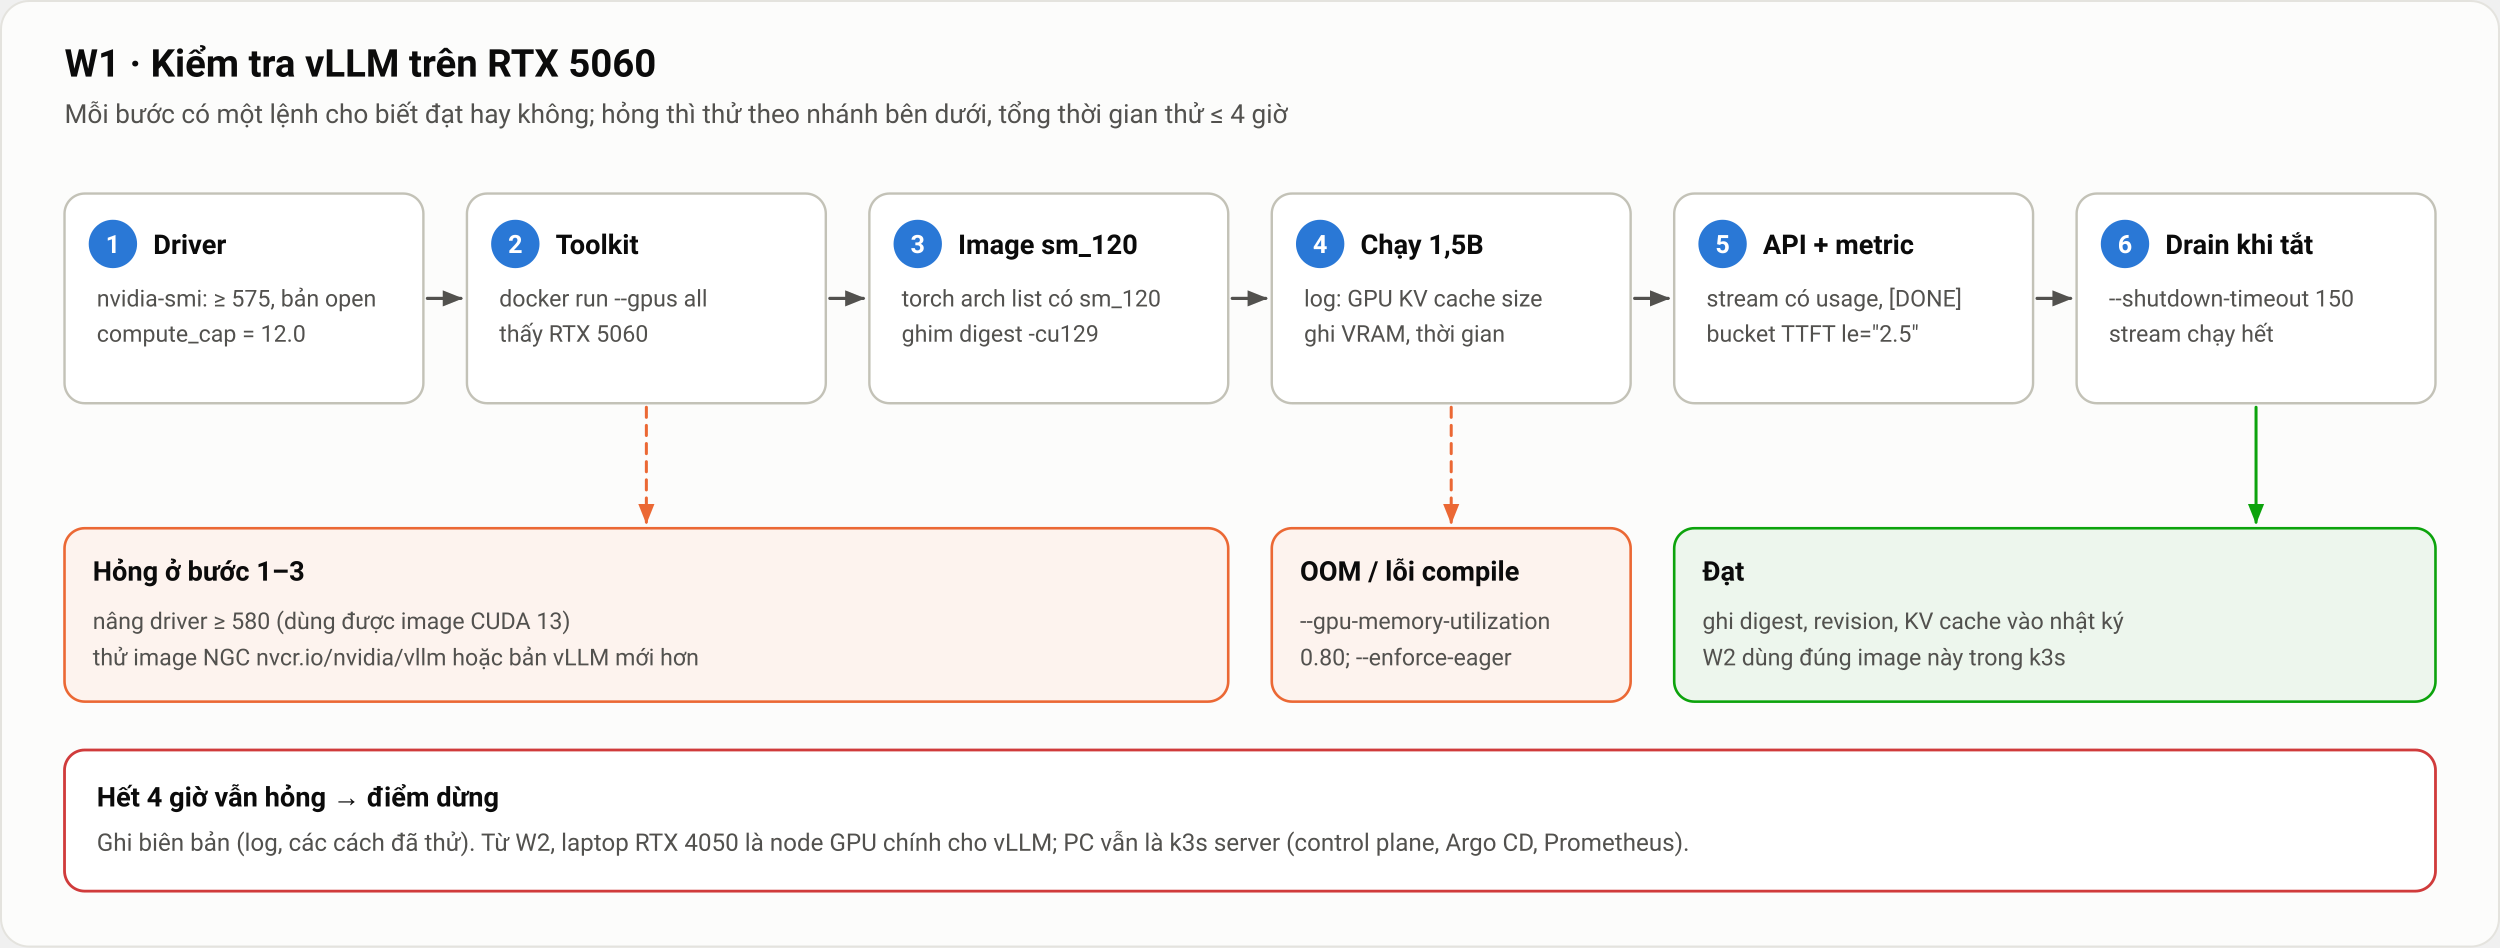
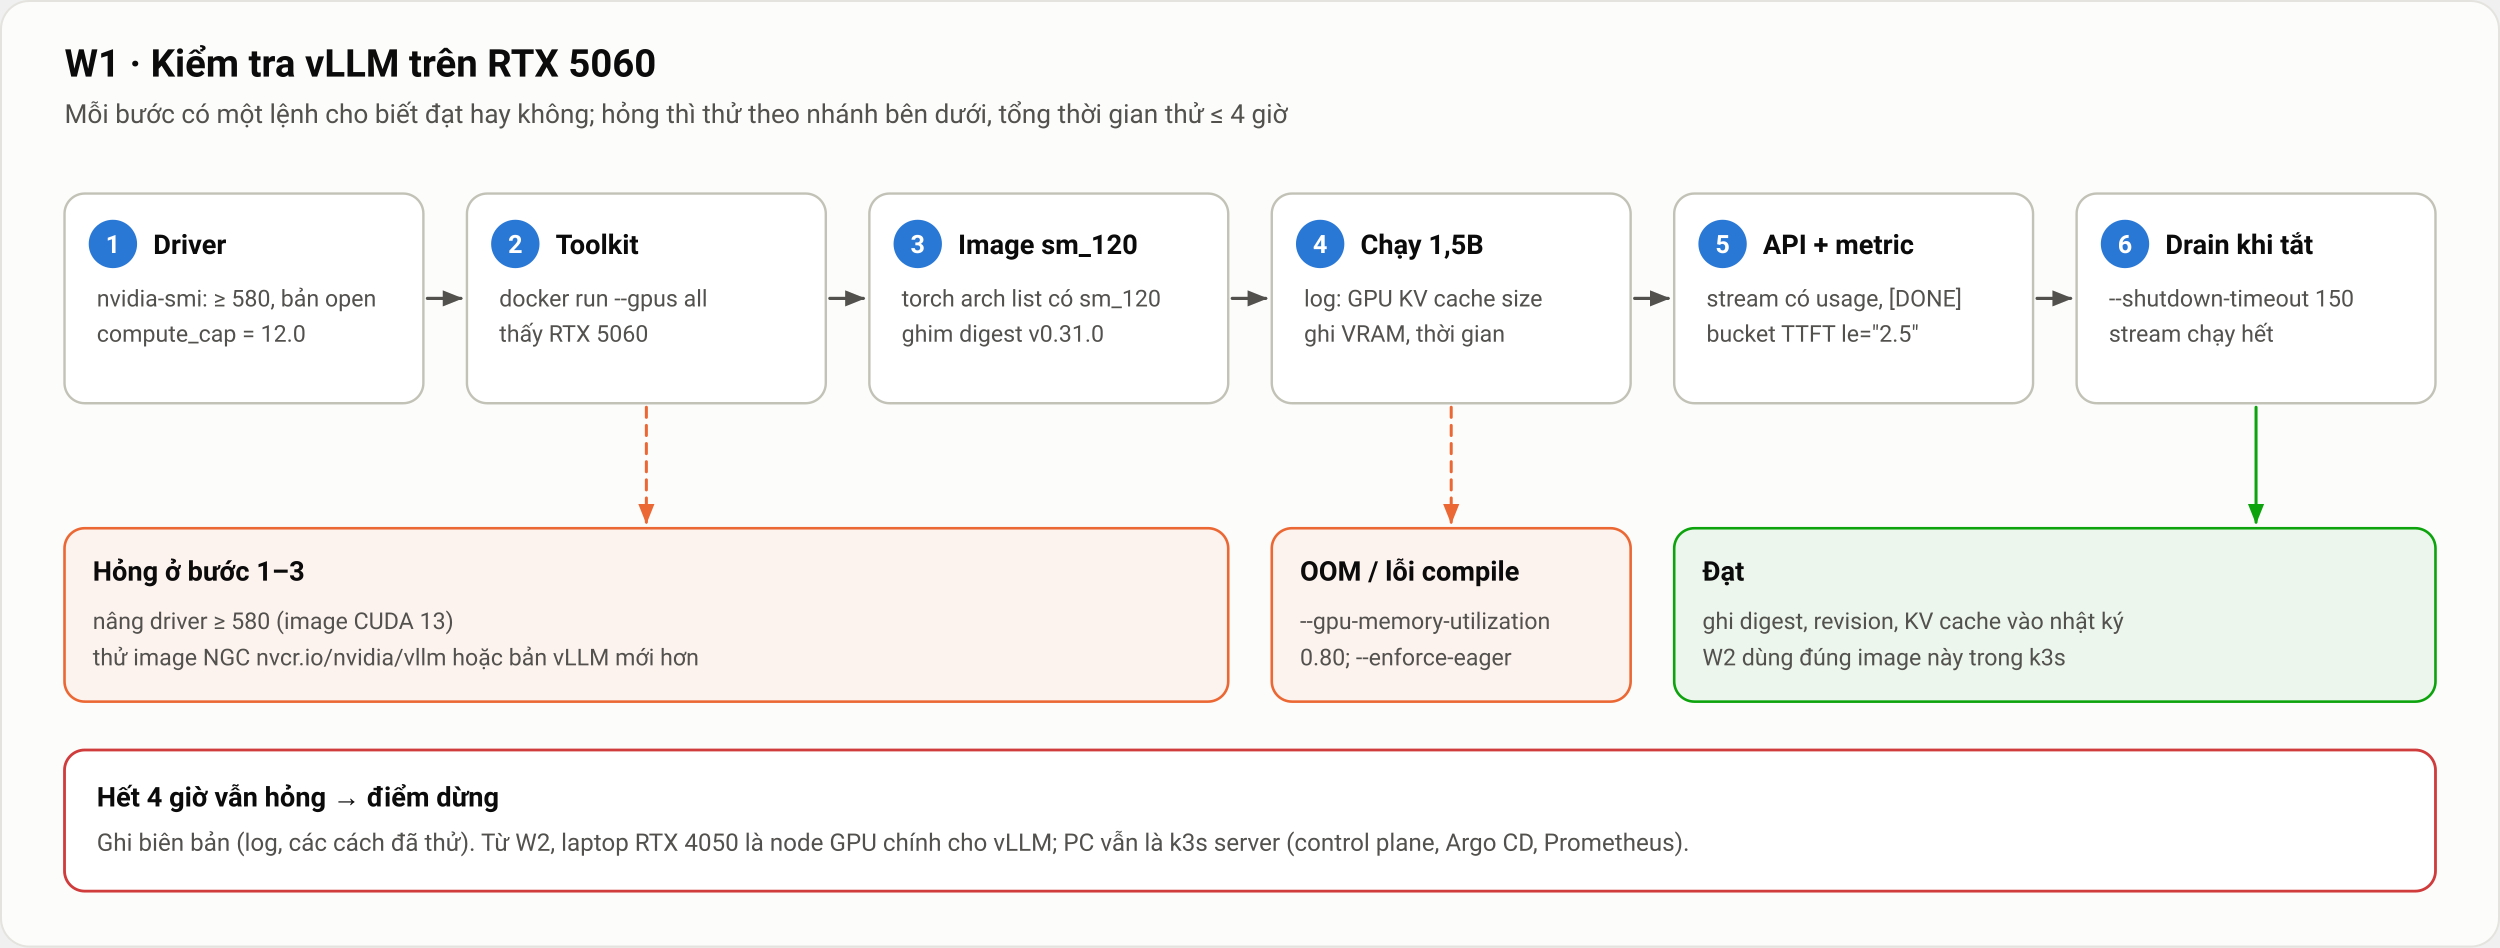
<svg xmlns="http://www.w3.org/2000/svg" width="1240" height="470" viewBox="0 0 1240 470" role="img" aria-label="Sáu bước kiểm tra vLLM trên RTX 5060 trong W1, mỗi bước có lệnh kiểm tra đạt hay không; nhánh xử lý khi hỏng và điểm dừng sau 4 giờ" font-family="system-ui, -apple-system, 'Segoe UI', Roboto, 'Helvetica Neue', Arial, sans-serif">
  <defs>
    <marker id="a52514e" viewBox="0 0 10 10" refX="9" refY="5" markerUnits="userSpaceOnUse" markerWidth="10" markerHeight="10" orient="auto-start-reverse">
      <path d="M0,1 L10,5 L0,9 z" fill="#52514e" />
    </marker>
    <marker id="aeb6834" viewBox="0 0 10 10" refX="9" refY="5" markerUnits="userSpaceOnUse" markerWidth="10" markerHeight="10" orient="auto-start-reverse">
      <path d="M0,1 L10,5 L0,9 z" fill="#eb6834" />
    </marker>
    <marker id="a0ca30c" viewBox="0 0 10 10" refX="9" refY="5" markerUnits="userSpaceOnUse" markerWidth="10" markerHeight="10" orient="auto-start-reverse">
      <path d="M0,1 L10,5 L0,9 z" fill="#0ca30c" />
    </marker>
  </defs>
  <rect x="0.5" y="0.5" width="1239" height="469" rx="14" fill="#fcfcfb" stroke="#e4e3de" />
  <text x="32" y="38" font-size="19" font-weight="700" fill="#0b0b0b" text-anchor="start">W1 · Kiểm tra vLLM trên RTX 5060</text>
  <text x="32" y="61" font-size="13" font-weight="400" fill="#52514e" text-anchor="start">Mỗi bước có một lệnh cho biết đạt hay không; hỏng thì thử theo nhánh bên dưới, tổng thời gian thử ≤ 4 giờ</text>
  <rect x="32" y="96" width="178" height="104" rx="10" fill="#ffffff" stroke="#c3c2b7" stroke-width="1.2" />
  <circle cx="56" cy="121" r="12" fill="#2a78d6" />
  <text x="56" y="125.5" font-size="12.5" font-weight="700" fill="#ffffff" text-anchor="middle">1</text>
  <text x="76" y="126" font-size="13.5" font-weight="650" fill="#0b0b0b" text-anchor="start">Driver</text>
-   <text x="48" y="152" font-size="11.5" font-weight="400" fill="#52514e" text-anchor="start">nvidia-smi: ≥ 575, bản open</text>
+   <text x="48" y="152" font-size="11.5" font-weight="400" fill="#52514e" text-anchor="start">nvidia-smi: ≥ 580, bản open</text>
  <text x="48" y="169.5" font-size="11.5" font-weight="400" fill="#52514e" text-anchor="start">compute_cap = 12.0</text>
  <path d="M212,148 L228.6,148" fill="none" stroke="#52514e" stroke-width="1.6" stroke-linejoin="round" stroke-linecap="round" marker-end="url(#a52514e)" />
  <rect x="231.6" y="96" width="178" height="104" rx="10" fill="#ffffff" stroke="#c3c2b7" stroke-width="1.2" />
  <circle cx="255.6" cy="121" r="12" fill="#2a78d6" />
  <text x="255.6" y="125.5" font-size="12.5" font-weight="700" fill="#ffffff" text-anchor="middle">2</text>
  <text x="275.6" y="126" font-size="13.5" font-weight="650" fill="#0b0b0b" text-anchor="start">Toolkit</text>
  <text x="247.6" y="152" font-size="11.5" font-weight="400" fill="#52514e" text-anchor="start">docker run --gpus all</text>
  <text x="247.6" y="169.5" font-size="11.5" font-weight="400" fill="#52514e" text-anchor="start">thấy RTX 5060</text>
  <path d="M411.6,148 L428.2,148" fill="none" stroke="#52514e" stroke-width="1.6" stroke-linejoin="round" stroke-linecap="round" marker-end="url(#a52514e)" />
  <rect x="431.2" y="96" width="178" height="104" rx="10" fill="#ffffff" stroke="#c3c2b7" stroke-width="1.2" />
  <circle cx="455.2" cy="121" r="12" fill="#2a78d6" />
  <text x="455.2" y="125.5" font-size="12.5" font-weight="700" fill="#ffffff" text-anchor="middle">3</text>
  <text x="475.2" y="126" font-size="13.5" font-weight="650" fill="#0b0b0b" text-anchor="start">Image sm_120</text>
  <text x="447.2" y="152" font-size="11.5" font-weight="400" fill="#52514e" text-anchor="start">torch arch list có sm_120</text>
-   <text x="447.2" y="169.5" font-size="11.5" font-weight="400" fill="#52514e" text-anchor="start">ghim digest -cu129</text>
+   <text x="447.2" y="169.5" font-size="11.5" font-weight="400" fill="#52514e" text-anchor="start">ghim digest v0.31.0</text>
  <path d="M611.2,148 L627.8,148" fill="none" stroke="#52514e" stroke-width="1.6" stroke-linejoin="round" stroke-linecap="round" marker-end="url(#a52514e)" />
  <rect x="630.8" y="96" width="178" height="104" rx="10" fill="#ffffff" stroke="#c3c2b7" stroke-width="1.2" />
  <circle cx="654.8" cy="121" r="12" fill="#2a78d6" />
  <text x="654.8" y="125.5" font-size="12.5" font-weight="700" fill="#ffffff" text-anchor="middle">4</text>
  <text x="674.8" y="126" font-size="13.5" font-weight="650" fill="#0b0b0b" text-anchor="start">Chạy 1,5B</text>
  <text x="646.8" y="152" font-size="11.5" font-weight="400" fill="#52514e" text-anchor="start">log: GPU KV cache size</text>
  <text x="646.8" y="169.5" font-size="11.5" font-weight="400" fill="#52514e" text-anchor="start">ghi VRAM, thời gian</text>
  <path d="M810.8,148 L827.4,148" fill="none" stroke="#52514e" stroke-width="1.6" stroke-linejoin="round" stroke-linecap="round" marker-end="url(#a52514e)" />
  <rect x="830.4" y="96" width="178" height="104" rx="10" fill="#ffffff" stroke="#c3c2b7" stroke-width="1.2" />
  <circle cx="854.4" cy="121" r="12" fill="#2a78d6" />
  <text x="854.4" y="125.5" font-size="12.5" font-weight="700" fill="#ffffff" text-anchor="middle">5</text>
  <text x="874.4" y="126" font-size="13.5" font-weight="650" fill="#0b0b0b" text-anchor="start">API + metric</text>
  <text x="846.4" y="152" font-size="11.5" font-weight="400" fill="#52514e" text-anchor="start">stream có usage, [DONE]</text>
  <text x="846.4" y="169.5" font-size="11.5" font-weight="400" fill="#52514e" text-anchor="start">bucket TTFT le="2.5"</text>
  <path d="M1010.4,148 L1027,148" fill="none" stroke="#52514e" stroke-width="1.6" stroke-linejoin="round" stroke-linecap="round" marker-end="url(#a52514e)" />
  <rect x="1030" y="96" width="178" height="104" rx="10" fill="#ffffff" stroke="#c3c2b7" stroke-width="1.2" />
  <circle cx="1054" cy="121" r="12" fill="#2a78d6" />
  <text x="1054" y="125.5" font-size="12.5" font-weight="700" fill="#ffffff" text-anchor="middle">6</text>
  <text x="1074" y="126" font-size="13.5" font-weight="650" fill="#0b0b0b" text-anchor="start">Drain khi tắt</text>
  <text x="1046" y="152" font-size="11.5" font-weight="400" fill="#52514e" text-anchor="start">--shutdown-timeout 150</text>
  <text x="1046" y="169.5" font-size="11.5" font-weight="400" fill="#52514e" text-anchor="start">stream chạy hết</text>
  <rect x="32" y="262" width="577.2" height="86" rx="10" fill="#fdf3ee" stroke="#eb6834" stroke-width="1.3" />
  <text x="46" y="288" font-size="13.5" font-weight="650" fill="#0b0b0b" text-anchor="start">Hỏng ở bước 1–3</text>
-   <text x="46" y="312" font-size="11.5" font-weight="400" fill="#52514e" text-anchor="start">nâng driver ≥ 580 (dùng được image CUDA 13)</text>
+   <text x="46" y="312" font-size="11.5" font-weight="400" fill="#52514e" text-anchor="start">nâng driver ≥ 580 (image CUDA 13)</text>
  <text x="46" y="330" font-size="11.5" font-weight="400" fill="#52514e" text-anchor="start">thử image NGC nvcr.io/nvidia/vllm hoặc bản vLLM mới hơn</text>
  <path d="M320.6,202 L320.6,259" fill="none" stroke="#eb6834" stroke-width="1.5" stroke-linejoin="round" stroke-linecap="round" stroke-dasharray="5 4" marker-end="url(#aeb6834)" />
  <rect x="630.8" y="262" width="178" height="86" rx="10" fill="#fdf3ee" stroke="#eb6834" stroke-width="1.3" />
  <text x="644.8" y="288" font-size="13.5" font-weight="650" fill="#0b0b0b" text-anchor="start">OOM / lỗi compile</text>
  <text x="644.8" y="312" font-size="11.5" font-weight="400" fill="#52514e" text-anchor="start">--gpu-memory-utilization</text>
  <text x="644.8" y="330" font-size="11.5" font-weight="400" fill="#52514e" text-anchor="start">0.80; --enforce-eager</text>
  <path d="M719.8,202 L719.8,259" fill="none" stroke="#eb6834" stroke-width="1.5" stroke-linejoin="round" stroke-linecap="round" stroke-dasharray="5 4" marker-end="url(#aeb6834)" />
  <rect x="830.4" y="262" width="377.6" height="86" rx="10" fill="#edf6ed" stroke="#0ca30c" stroke-width="1.3" />
  <text x="844.4" y="288" font-size="13.5" font-weight="650" fill="#0b0b0b" text-anchor="start">Đạt</text>
  <text x="844.4" y="312" font-size="11.5" font-weight="400" fill="#52514e" text-anchor="start">ghi digest, revision, KV cache vào nhật ký</text>
  <text x="844.4" y="330" font-size="11.5" font-weight="400" fill="#52514e" text-anchor="start">W2 dùng đúng image này trong k3s</text>
  <path d="M1119,202 L1119,259" fill="none" stroke="#0ca30c" stroke-width="1.5" stroke-linejoin="round" stroke-linecap="round" marker-end="url(#a0ca30c)" />
  <rect x="32" y="372" width="1176" height="70" rx="10" fill="#ffffff" stroke="#d03b3b" stroke-width="1.4" />
  <text x="48" y="400" font-size="13.5" font-weight="650" fill="#0b0b0b" text-anchor="start">Hết 4 giờ vẫn hỏng → điểm dừng</text>
  <text x="48" y="422" font-size="12" font-weight="400" fill="#52514e" text-anchor="start">Ghi biên bản (log, các cách đã thử). Từ W2, laptop RTX 4050 là node GPU chính cho vLLM; PC vẫn là k3s server (control plane, Argo CD, Prometheus).</text>
</svg>
